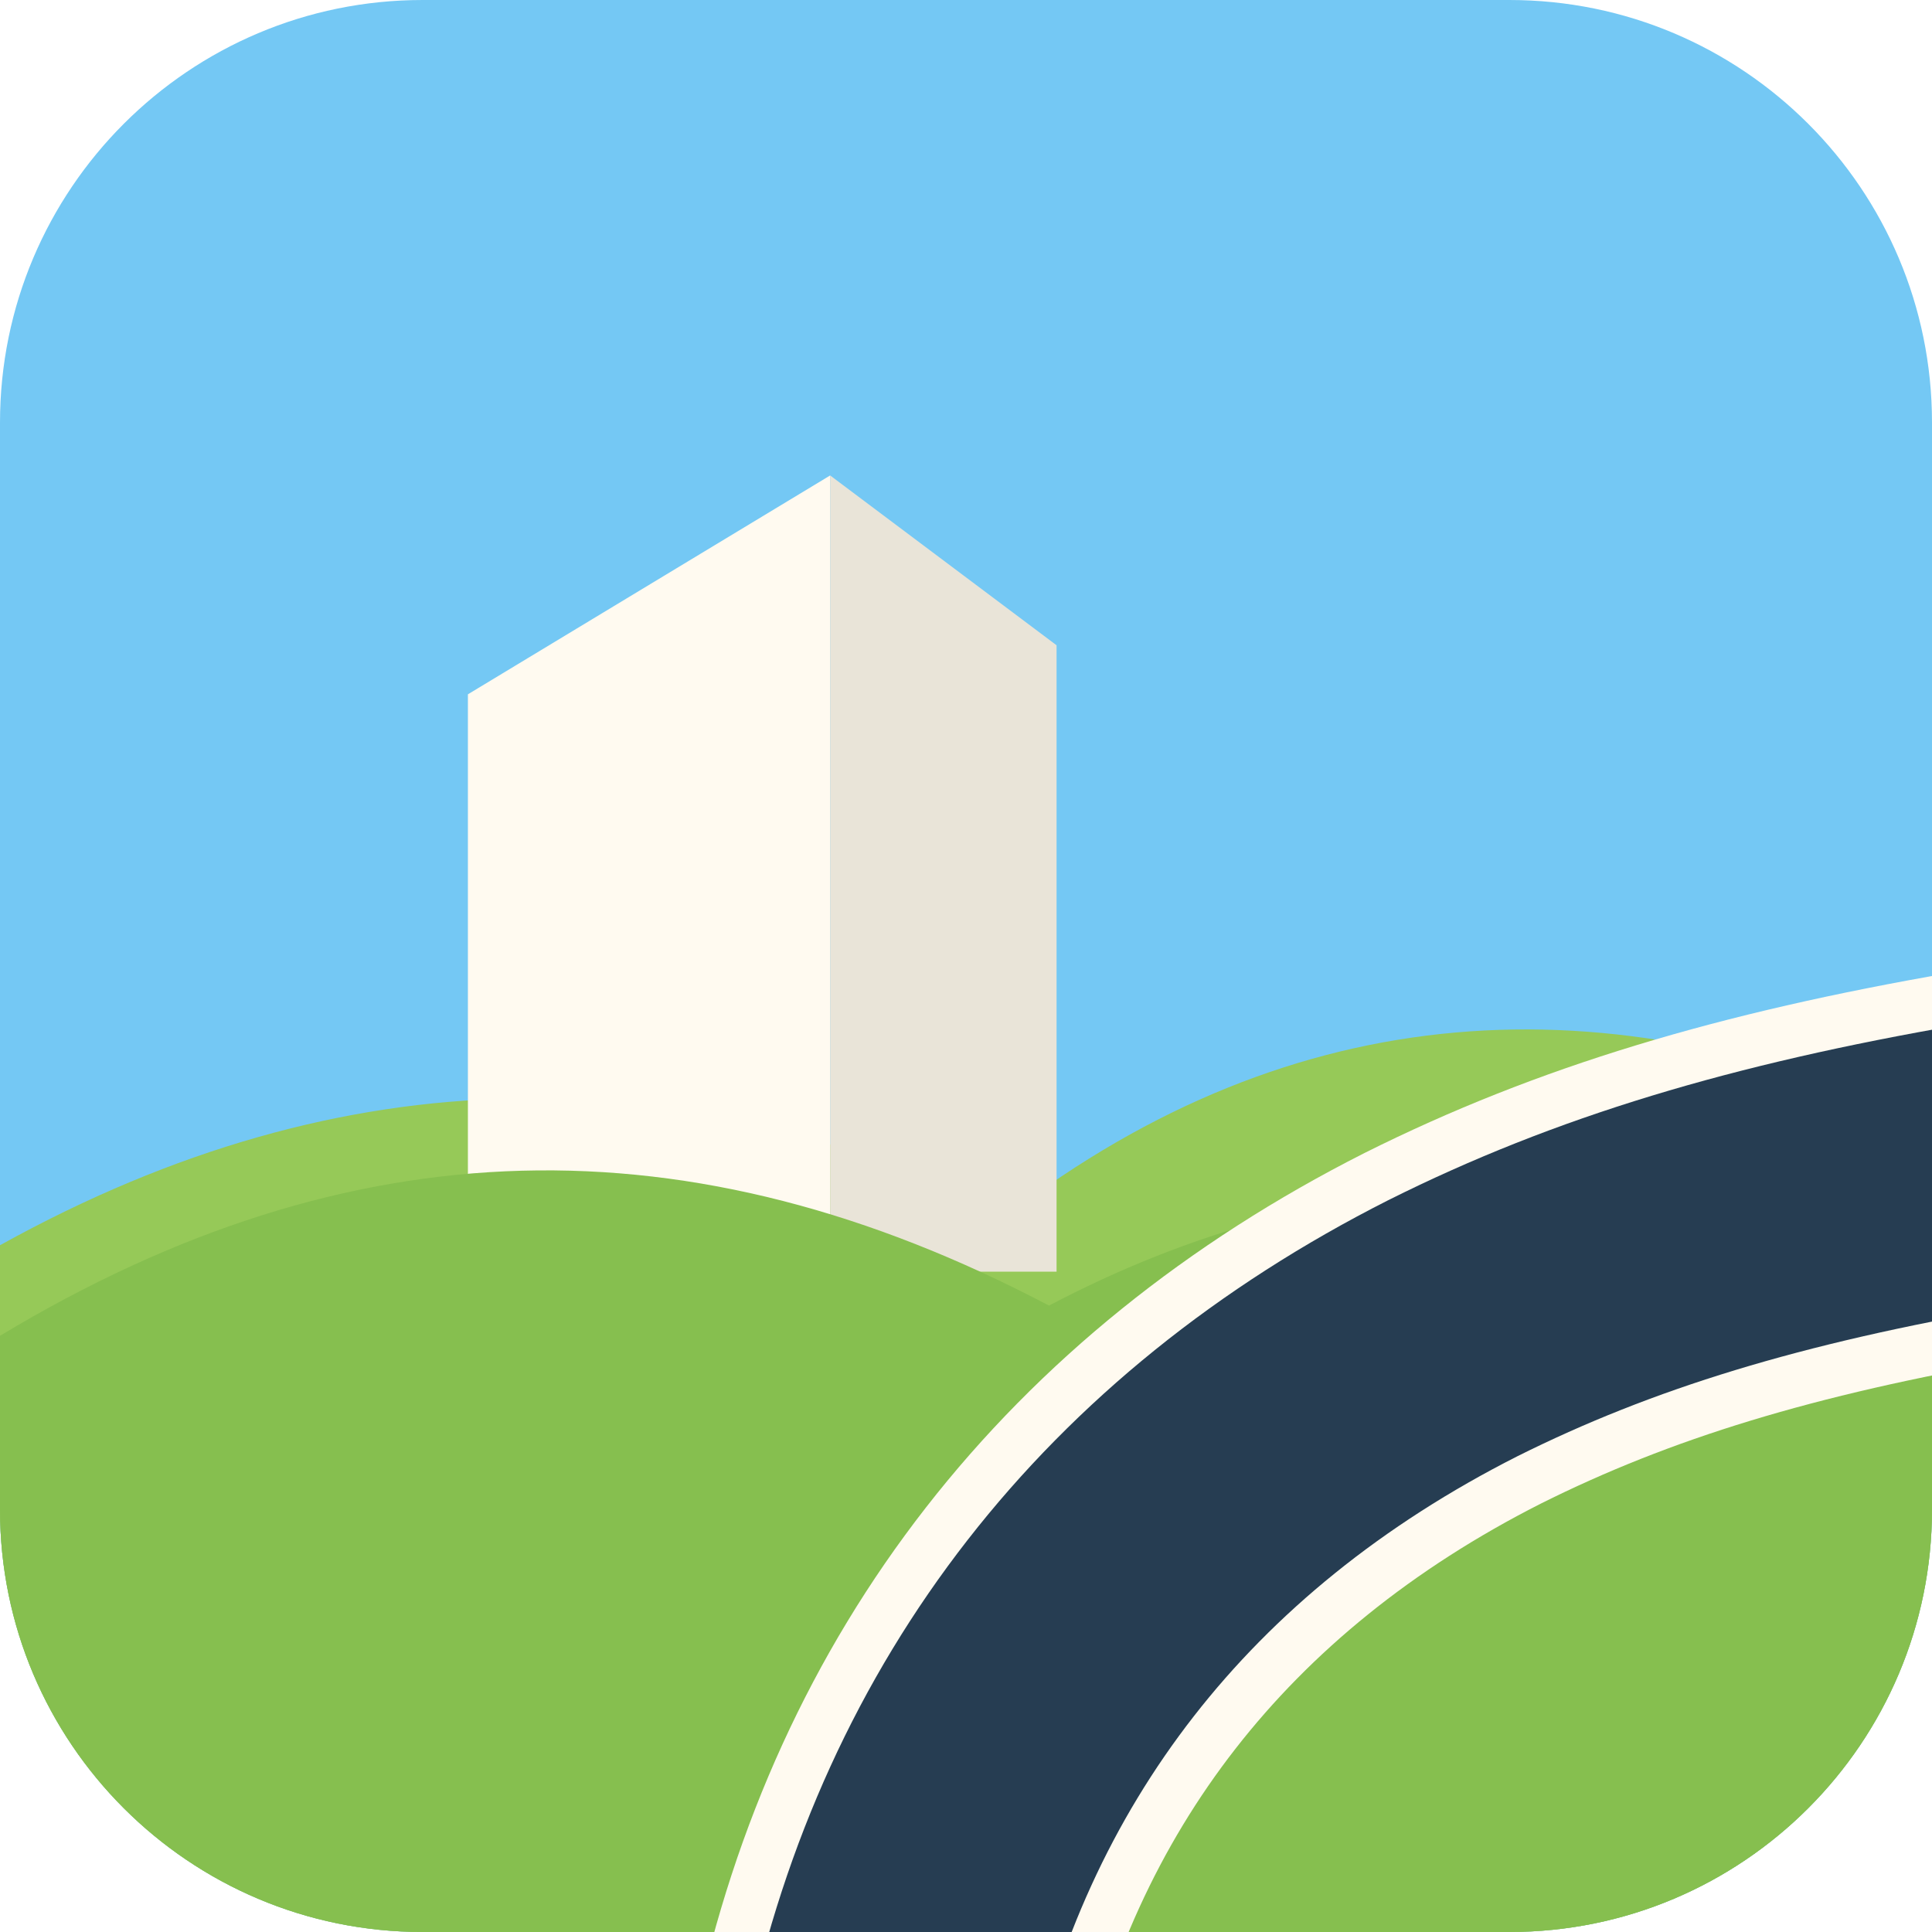
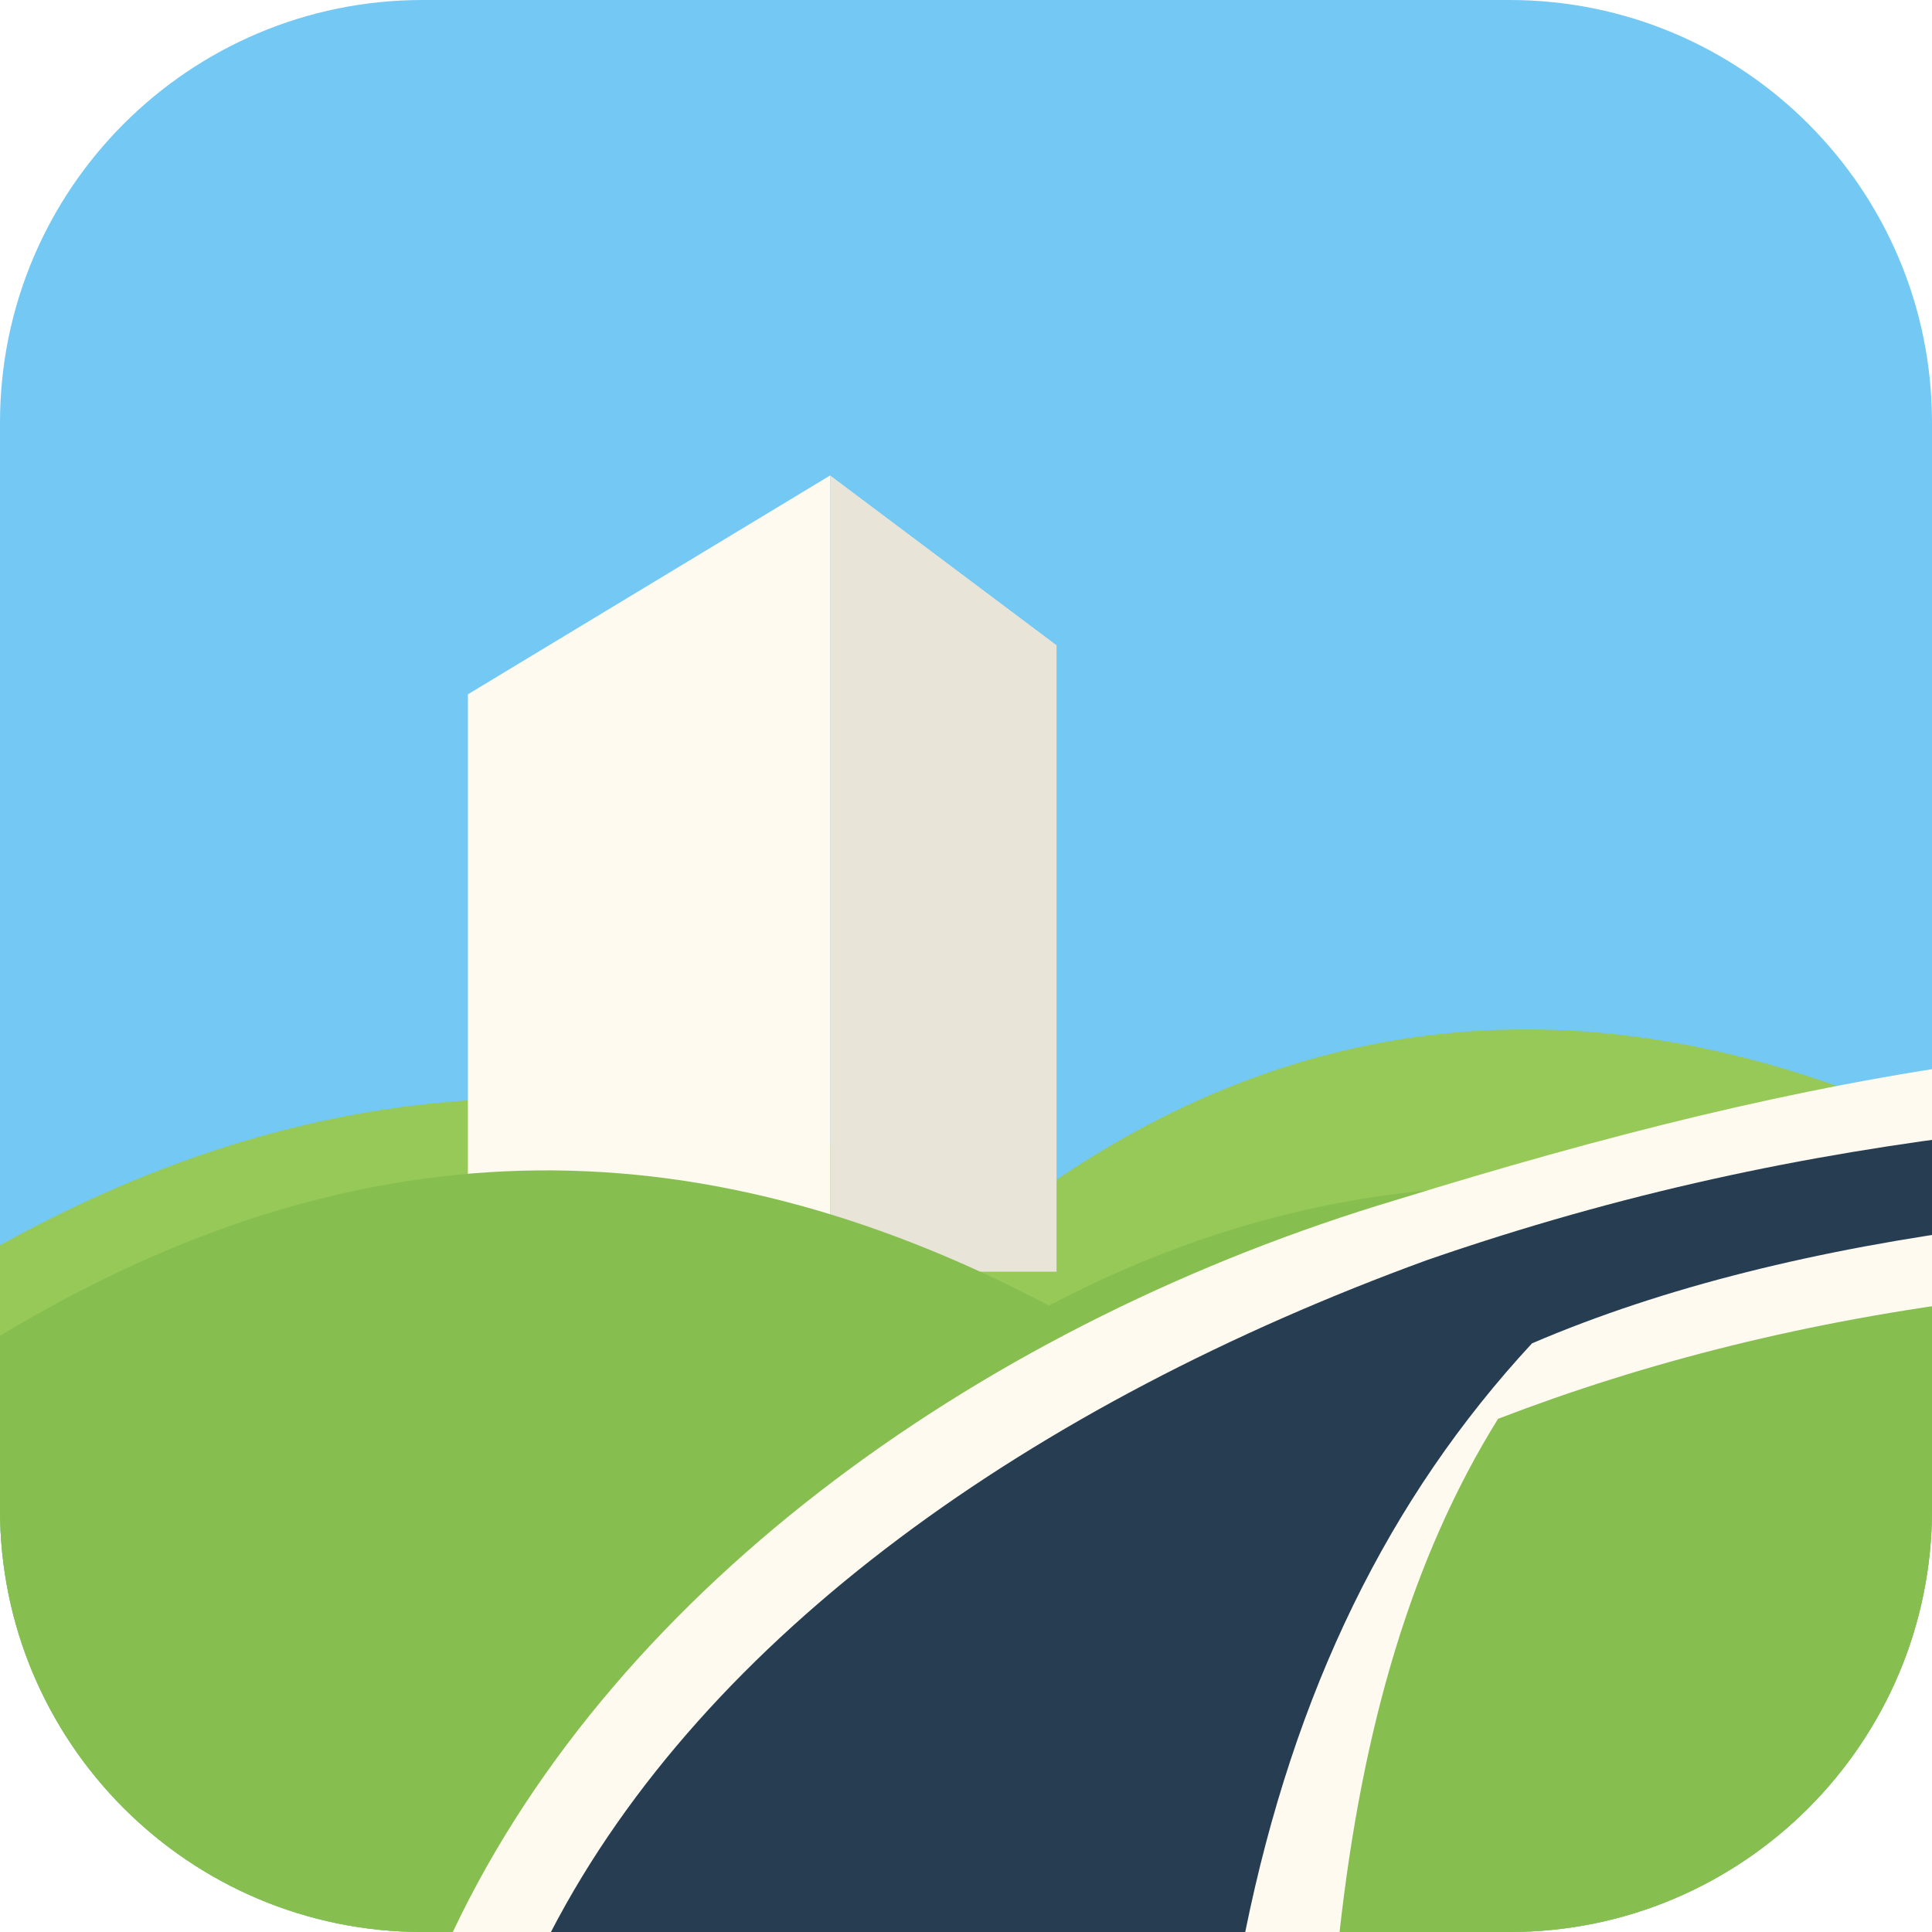
<svg xmlns="http://www.w3.org/2000/svg" viewBox="0 0 512 512" role="img" aria-labelledby="title desc">
  <defs>
    <clipPath id="icon-shape">
      <rect width="512" height="512" rx="112" />
    </clipPath>
  </defs>
  <g clip-path="url(#icon-shape)">
    <rect width="512" height="512" fill="#74c8f4" />
    <path d="M0 330C92 279 181 280 267 322C343 264 426 259 512 298V512H0Z" fill="#96c958" />
    <path d="M124 184L220 126V337H124Z" fill="#fffaf0" />
    <path d="M220 126L280 171V337H220Z" fill="#e9e4d8" />
    <path d="M0 354C93 298 183 296 278 346C352 307 432 304 512 337V512H0Z" fill="#86bf4f" />
-     <path d="M235 544C253 459 304 393 385 352C425 332 468 319 526 309" fill="none" stroke="#fffaf0" stroke-width="104" stroke-linecap="round" />
-     <path d="M235 544C253 459 304 393 385 352C425 332 468 319 526 309" fill="none" stroke="#263d52" stroke-width="76" stroke-linecap="round" />
+     <path d="M120 512C164 419 263 350 370 318C425 301 476 288 528 281V344C479 350 436 361 397 376C374 413 361 458 355 512Z" fill="#fffaf0" />
+     <path d="M146 512C187 433 274 372 378 334C430 316 478 306 528 300V325C482 331 441 341 406 356C368 397 343 448 330 512Z" fill="#263d52" />
  </g>
</svg>
